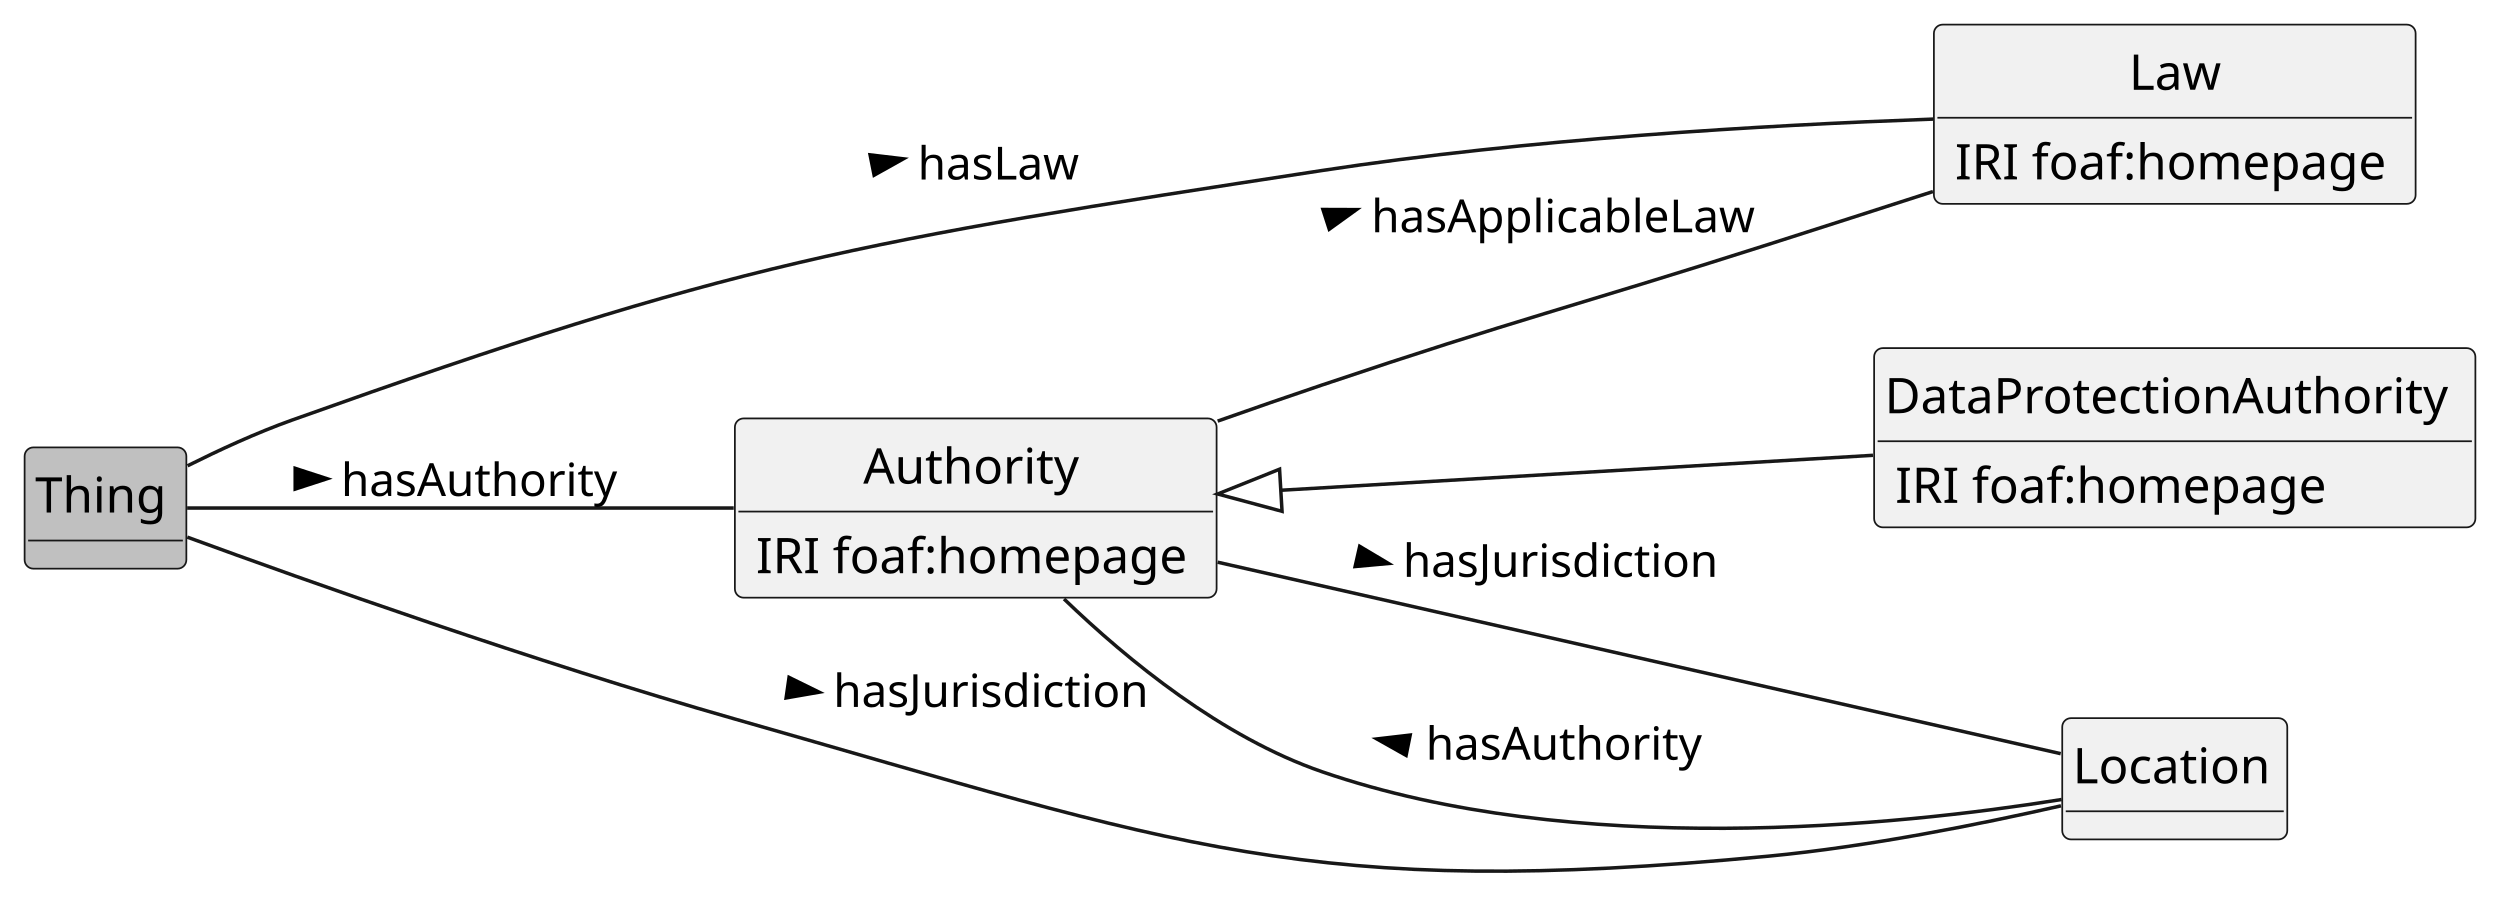
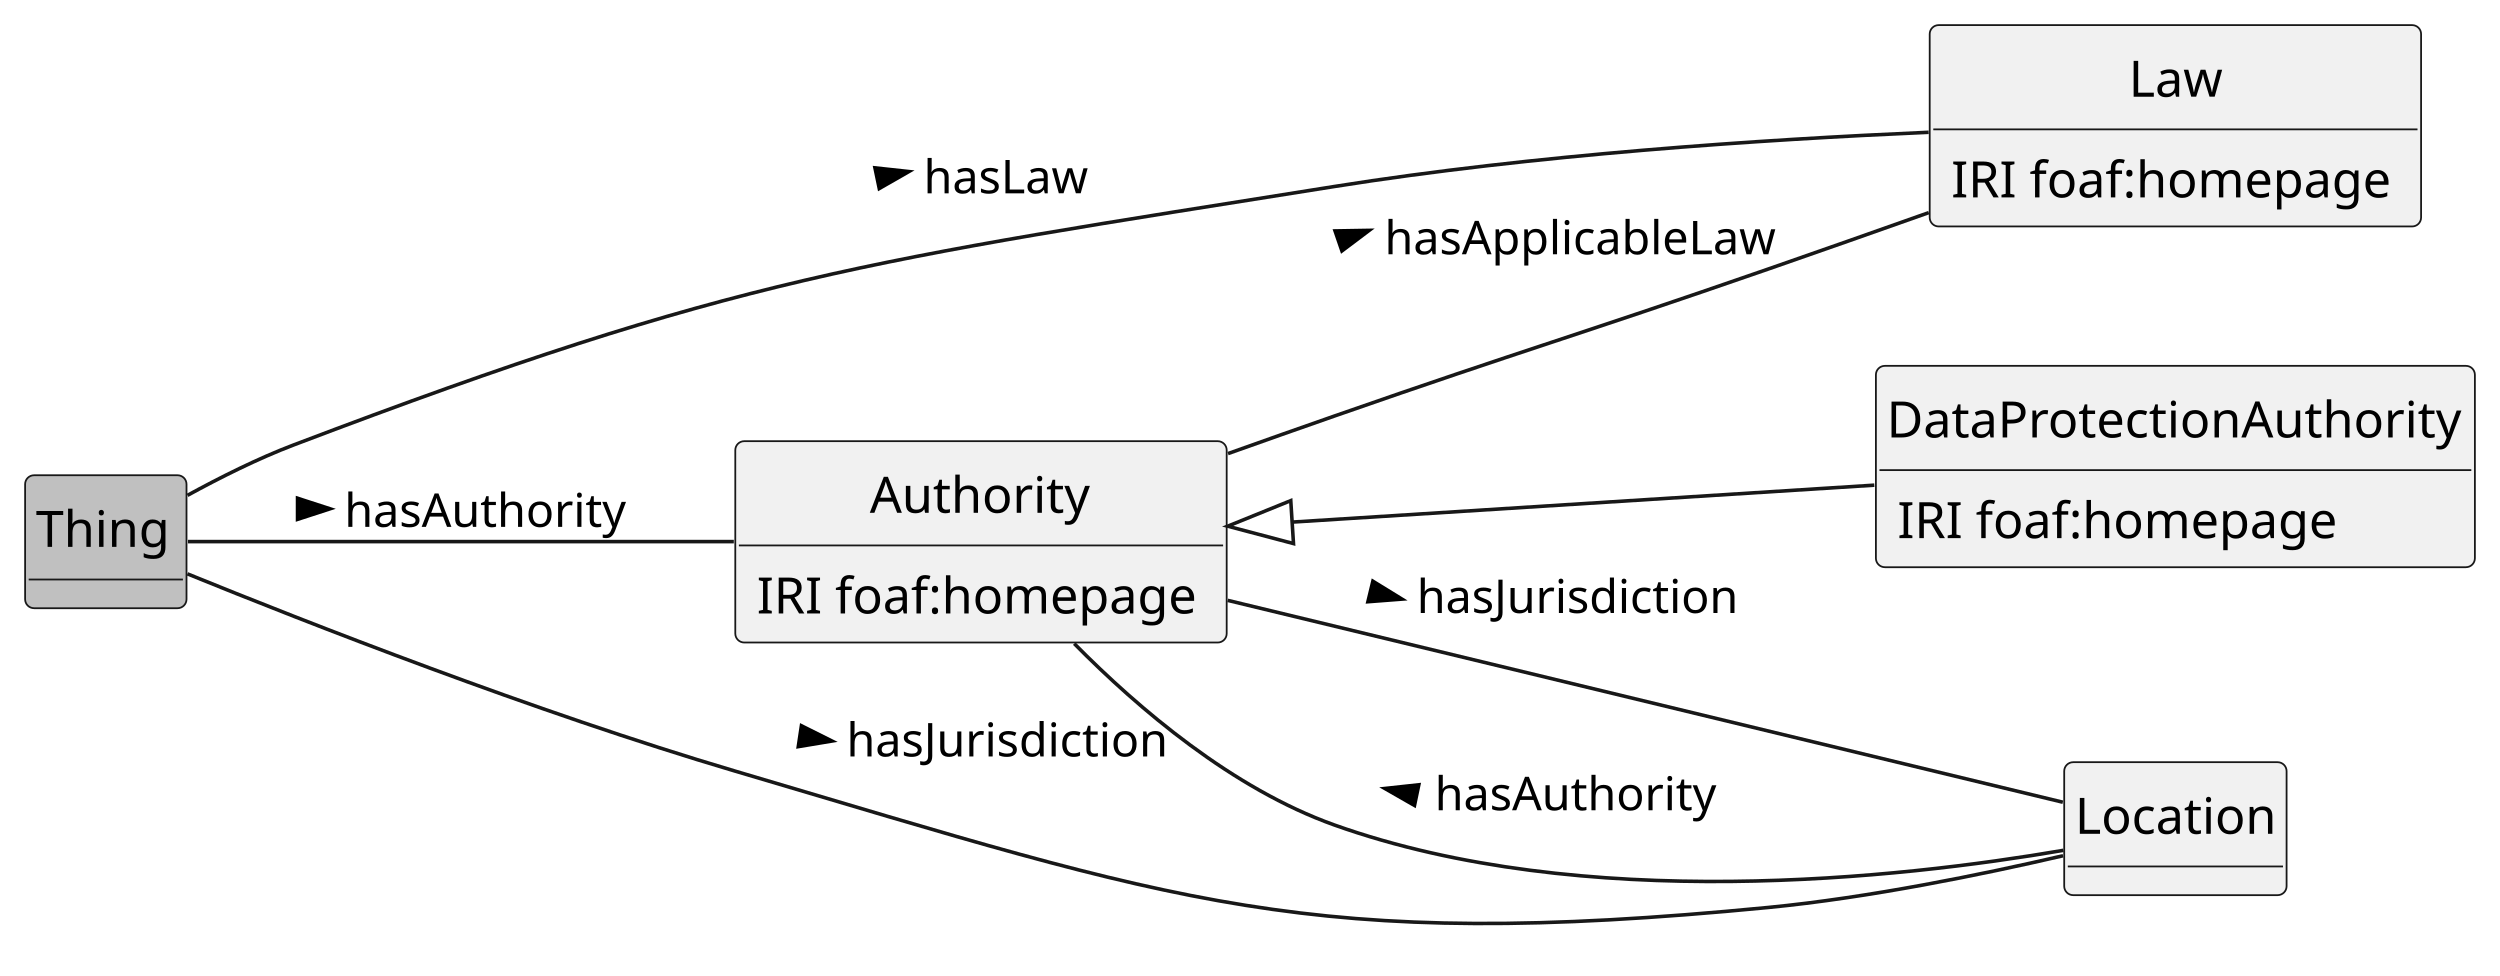
- <svg xmlns="http://www.w3.org/2000/svg" contentStyleType="text/css" height="262px" preserveAspectRatio="none" style="width:711px;height:262px;background:#FFFFFF;" version="1.1" viewBox="0 0 711 262" width="711px" zoomAndPan="magnify">
+ <svg xmlns="http://www.w3.org/2000/svg" contentStyleType="text/css" height="272px" preserveAspectRatio="none" style="width:697px;height:272px;background:#FFFFFF;" version="1.1" viewBox="0 0 697 272" width="697px" zoomAndPan="magnify">
  <defs />
  <g>
    <g id="elem_Thing">
-       <rect codeLine="5" fill="#C0C0C0" height="34.488" id="Thing" rx="2.5" ry="2.5" style="stroke:#181818;stroke-width:0.5;" width="46" x="7" y="127.24" />
-       <text fill="#000000" font-family="sans-serif" font-size="14" lengthAdjust="spacing" textLength="40" x="10" y="145.775">Thing</text>
-       <line style="stroke:#181818;stroke-width:0.5;" x1="8" x2="52" y1="153.728" y2="153.728" />
+       <rect codeLine="5" fill="#C0C0C0" height="37.068" id="Thing" rx="2.5" ry="2.5" style="stroke:#181818;stroke-width:0.5;" width="45" x="7" y="132.5" />
+       <text fill="#000000" font-family="sans-serif" font-size="14" lengthAdjust="spacing" textLength="39" x="10" y="152.466">Thing</text>
+       <line style="stroke:#181818;stroke-width:0.5;" x1="8" x2="51" y1="161.568" y2="161.568" />
    </g>
    <g id="elem_Law">
-       <rect codeLine="7" fill="#F1F1F1" height="50.977" id="Law" rx="2.5" ry="2.5" style="stroke:#181818;stroke-width:0.5;" width="137" x="550" y="7" />
-       <text fill="#000000" font-family="sans-serif" font-size="14" lengthAdjust="spacing" textLength="26" x="605.5" y="25.535">Law</text>
-       <line style="stroke:#181818;stroke-width:0.5;" x1="551" x2="686" y1="33.488" y2="33.488" />
-       <text fill="#000000" font-family="sans-serif" font-size="14" lengthAdjust="spacing" textLength="125" x="556" y="51.023">IRI foaf:homepage</text>
+       <rect codeLine="7" fill="#F1F1F1" height="56.136" id="Law" rx="2.5" ry="2.5" style="stroke:#181818;stroke-width:0.5;" width="137" x="538" y="7" />
+       <text fill="#000000" font-family="sans-serif" font-size="14" lengthAdjust="spacing" textLength="26" x="593.5" y="26.966">Law</text>
+       <line style="stroke:#181818;stroke-width:0.5;" x1="539" x2="674" y1="36.068" y2="36.068" />
+       <text fill="#000000" font-family="sans-serif" font-size="14" lengthAdjust="spacing" textLength="125" x="544" y="55.034">IRI foaf:homepage</text>
    </g>
    <g id="elem_Authority">
-       <rect codeLine="10" fill="#F1F1F1" height="50.977" id="Authority" rx="2.5" ry="2.5" style="stroke:#181818;stroke-width:0.5;" width="137" x="209" y="119" />
-       <text fill="#000000" font-family="sans-serif" font-size="14" lengthAdjust="spacing" textLength="64" x="245.5" y="137.535">Authority</text>
-       <line style="stroke:#181818;stroke-width:0.5;" x1="210" x2="345" y1="145.488" y2="145.488" />
-       <text fill="#000000" font-family="sans-serif" font-size="14" lengthAdjust="spacing" textLength="125" x="215" y="163.023">IRI foaf:homepage</text>
+       <rect codeLine="10" fill="#F1F1F1" height="56.136" id="Authority" rx="2.5" ry="2.5" style="stroke:#181818;stroke-width:0.5;" width="137" x="205" y="123" />
+       <text fill="#000000" font-family="sans-serif" font-size="14" lengthAdjust="spacing" textLength="62" x="242.5" y="142.966">Authority</text>
+       <line style="stroke:#181818;stroke-width:0.5;" x1="206" x2="341" y1="152.068" y2="152.068" />
+       <text fill="#000000" font-family="sans-serif" font-size="14" lengthAdjust="spacing" textLength="125" x="211" y="171.034">IRI foaf:homepage</text>
    </g>
    <g id="elem_DataProtectionAuthority">
-       <rect codeLine="13" fill="#F1F1F1" height="50.977" id="DataProtectionAuthority" rx="2.5" ry="2.5" style="stroke:#181818;stroke-width:0.5;" width="171" x="533" y="99" />
-       <text fill="#000000" font-family="sans-serif" font-size="14" lengthAdjust="spacing" textLength="165" x="536" y="117.535">DataProtectionAuthority</text>
-       <line style="stroke:#181818;stroke-width:0.5;" x1="534" x2="703" y1="125.488" y2="125.488" />
-       <text fill="#000000" font-family="sans-serif" font-size="14" lengthAdjust="spacing" textLength="125" x="539" y="143.023">IRI foaf:homepage</text>
+       <rect codeLine="13" fill="#F1F1F1" height="56.136" id="DataProtectionAuthority" rx="2.5" ry="2.5" style="stroke:#181818;stroke-width:0.5;" width="167" x="523" y="102" />
+       <text fill="#000000" font-family="sans-serif" font-size="14" lengthAdjust="spacing" textLength="161" x="526" y="121.966">DataProtectionAuthority</text>
+       <line style="stroke:#181818;stroke-width:0.5;" x1="524" x2="689" y1="131.068" y2="131.068" />
+       <text fill="#000000" font-family="sans-serif" font-size="14" lengthAdjust="spacing" textLength="125" x="529" y="150.034">IRI foaf:homepage</text>
    </g>
    <g id="elem_Location">
-       <rect codeLine="16" fill="#F1F1F1" height="34.488" id="Location" rx="2.5" ry="2.5" style="stroke:#181818;stroke-width:0.5;" width="64" x="586.5" y="204.24" />
-       <text fill="#000000" font-family="sans-serif" font-size="14" lengthAdjust="spacing" textLength="58" x="589.5" y="222.775">Location</text>
-       <line style="stroke:#181818;stroke-width:0.5;" x1="587.5" x2="649.5" y1="230.728" y2="230.728" />
+       <rect codeLine="16" fill="#F1F1F1" height="37.068" id="Location" rx="2.5" ry="2.5" style="stroke:#181818;stroke-width:0.5;" width="62" x="575.5" y="212.5" />
+       <text fill="#000000" font-family="sans-serif" font-size="14" lengthAdjust="spacing" textLength="56" x="578.5" y="232.466">Location</text>
+       <line style="stroke:#181818;stroke-width:0.5;" x1="576.5" x2="636.5" y1="241.568" y2="241.568" />
    </g>
    <g id="link_Thing_Law">
-       <path codeLine="18" d="M53.34,132.47 C62.37,127.96 73,123.06 83,119.49 C209.19,74.43 243.55,68.77 376,48.49 C434.25,39.57 501.16,35.62 549.76,33.87 " fill="none" id="Thing-Law" style="stroke:#181818;stroke-width:1.0;" />
-       <polygon fill="#000000" points="256.904,45.171,247.46,44.051,248.605,49.816,256.904,45.171" style="stroke:#000000;stroke-width:1.0;" />
-       <text fill="#000000" font-family="sans-serif" font-size="13" lengthAdjust="spacing" textLength="46" x="261" y="51.058">hasLaw</text>
+       <path codeLine="18" d="M52.27,138.1 C61.25,133.18 71.9,127.83 82,124 C206.14,76.83 240.85,72.9 372,52 C427.39,43.17 490.92,38.92 537.71,36.88 " fill="none" id="Thing-Law" style="stroke:#181818;stroke-width:1.0;" />
+       <polygon fill="#000000" points="253.395,47.832,243.94,46.802,245.14,52.556,253.395,47.832" style="stroke:#000000;stroke-width:1.0;" />
+       <text fill="#000000" font-family="sans-serif" font-size="13" lengthAdjust="spacing" textLength="45" x="257.5" y="53.897">hasLaw</text>
    </g>
    <g id="link_Thing_Authority">
-       <path codeLine="19" d="M53.22,144.49 C87.98,144.49 156.62,144.49 208.67,144.49 " fill="none" id="Thing-Authority" style="stroke:#181818;stroke-width:1.0;" />
-       <polygon fill="#000000" points="93,136.145,83.955,133.206,83.955,139.084,93,136.145" style="stroke:#000000;stroke-width:1.0;" />
-       <text fill="#000000" font-family="sans-serif" font-size="13" lengthAdjust="spacing" textLength="81" x="97" y="141.058">hasAuthority</text>
+       <path codeLine="19" d="M52.4,151 C86.43,151 153.42,151 204.59,151 " fill="none" id="Thing-Authority" style="stroke:#181818;stroke-width:1.0;" />
+       <polygon fill="#000000" points="92,141.853,82.955,138.914,82.955,144.792,92,141.853" style="stroke:#000000;stroke-width:1.0;" />
+       <text fill="#000000" font-family="sans-serif" font-size="13" lengthAdjust="spacing" textLength="78" x="96" y="146.897">hasAuthority</text>
    </g>
    <g id="link_Authority_DataProtectionAuthority">
-       <path codeLine="20" d="M364.259,139.431 C417.879,136.271 475.07,132.89 532.68,129.49 " fill="none" id="Authority-backto-DataProtectionAuthority" style="stroke:#181818;stroke-width:1.0;" />
-       <polygon fill="none" points="346.29,140.49,364.612,145.421,363.906,133.441,346.29,140.49" style="stroke:#181818;stroke-width:1.0;" />
+       <path codeLine="20" d="M360.244,145.561 C412.444,142.251 466.89,138.79 522.56,135.26 " fill="none" id="Authority-backto-DataProtectionAuthority" style="stroke:#181818;stroke-width:1.0;" />
+       <polygon fill="none" points="342.28,146.7,360.624,151.549,359.864,139.573,342.28,146.7" style="stroke:#181818;stroke-width:1.0;" />
    </g>
    <g id="link_Authority_Law">
-       <path codeLine="21" d="M346.3,119.76 C356.24,116.25 366.37,112.73 376,109.49 C432.08,90.6 446.62,87.48 503,69.49 C518.13,64.66 534.36,59.44 549.72,54.48 " fill="none" id="Authority-Law" style="stroke:#181818;stroke-width:1.0;" />
-       <polygon fill="#000000" points="385.761,59.617,376.25,59.583,378.046,65.18,385.761,59.617" style="stroke:#000000;stroke-width:1.0;" />
-       <text fill="#000000" font-family="sans-serif" font-size="13" lengthAdjust="spacing" textLength="112" x="390" y="66.058">hasApplicableLaw</text>
+       <path codeLine="21" d="M342.37,126.46 C352.3,122.92 362.41,119.35 372,116 C425.61,97.29 439.36,93.62 493,75 C507.49,69.97 523,64.5 537.74,59.28 " fill="none" id="Authority-Law" style="stroke:#181818;stroke-width:1.0;" />
+       <polygon fill="#000000" points="381.728,64.227,372.219,64.389,374.13,69.948,381.728,64.227" style="stroke:#000000;stroke-width:1.0;" />
+       <text fill="#000000" font-family="sans-serif" font-size="13" lengthAdjust="spacing" textLength="106" x="386" y="70.897">hasApplicableLaw</text>
    </g>
    <g id="link_Authority_Location">
-       <path codeLine="22" d="M346.29,159.89 C419.13,176.43 531.75,202.01 586.07,214.35 " fill="none" id="Authority-Location" style="stroke:#181818;stroke-width:1.0;" />
-       <polygon fill="#000000" points="394.876,160.253,386.706,155.383,385.404,161.115,394.876,160.253" style="stroke:#000000;stroke-width:1.0;" />
-       <text fill="#000000" font-family="sans-serif" font-size="13" lengthAdjust="spacing" textLength="94" x="399" y="164.058">hasJurisdiction</text>
+       <path codeLine="22" d="M342.28,167.38 C413.59,184.61 522.6,210.96 575.12,223.66 " fill="none" id="Authority-Location" style="stroke:#181818;stroke-width:1.0;" />
+       <polygon fill="#000000" points="390.86,167.028,382.759,162.046,381.378,167.759,390.86,167.028" style="stroke:#000000;stroke-width:1.0;" />
+       <text fill="#000000" font-family="sans-serif" font-size="13" lengthAdjust="spacing" textLength="88" x="395" y="170.897">hasJurisdiction</text>
    </g>
    <g id="link_Location_Authority">
-       <path codeLine="23" d="M586.33,227.38 C539.27,234.93 447.94,244.29 376,219.49 C347.53,209.67 320.85,187.92 302.61,170.35 " fill="none" id="Location-Authority" style="stroke:#181818;stroke-width:1.0;" />
-       <polygon fill="#000000" points="391.598,210.16,399.887,214.824,401.045,209.061,391.598,210.16" style="stroke:#000000;stroke-width:1.0;" />
-       <text fill="#000000" font-family="sans-serif" font-size="13" lengthAdjust="spacing" textLength="81" x="405.5" y="216.058">hasAuthority</text>
+       <path codeLine="23" d="M575.29,237.07 C529.71,244.89 441.3,254.72 372,230 C343.68,219.9 317.56,197.73 299.5,179.44 " fill="none" id="Location-Authority" style="stroke:#181818;stroke-width:1.0;" />
+       <polygon fill="#000000" points="386.106,219.83,394.358,224.557,395.561,218.804,386.106,219.83" style="stroke:#000000;stroke-width:1.0;" />
+       <text fill="#000000" font-family="sans-serif" font-size="13" lengthAdjust="spacing" textLength="78" x="400" y="225.897">hasAuthority</text>
    </g>
    <g id="link_Thing_Location">
-       <path codeLine="24" d="M53.26,152.76 C86.75,165.03 152.23,188.33 209,204.49 C335.78,240.57 371.78,255.98 503,243.49 C531.41,240.78 563.26,234.38 586.14,229.18 " fill="none" id="Thing-Location" style="stroke:#181818;stroke-width:1.0;" />
-       <polygon fill="#000000" points="232.949,196.855,224.413,192.662,223.579,198.48,232.949,196.855" style="stroke:#000000;stroke-width:1.0;" />
-       <text fill="#000000" font-family="sans-serif" font-size="13" lengthAdjust="spacing" textLength="94" x="237" y="201.058">hasJurisdiction</text>
+       <path codeLine="24" d="M52.24,159.99 C84.95,173.3 148.99,198.43 205,215 C328.81,251.62 364.49,265.45 493,253 C521.13,250.27 552.67,243.8 575.18,238.58 " fill="none" id="Thing-Location" style="stroke:#181818;stroke-width:1.0;" />
+       <polygon fill="#000000" points="231.945,206.596,223.437,202.346,222.563,208.158,231.945,206.596" style="stroke:#000000;stroke-width:1.0;" />
+       <text fill="#000000" font-family="sans-serif" font-size="13" lengthAdjust="spacing" textLength="88" x="236" y="210.897">hasJurisdiction</text>
    </g>
  </g>
</svg>
